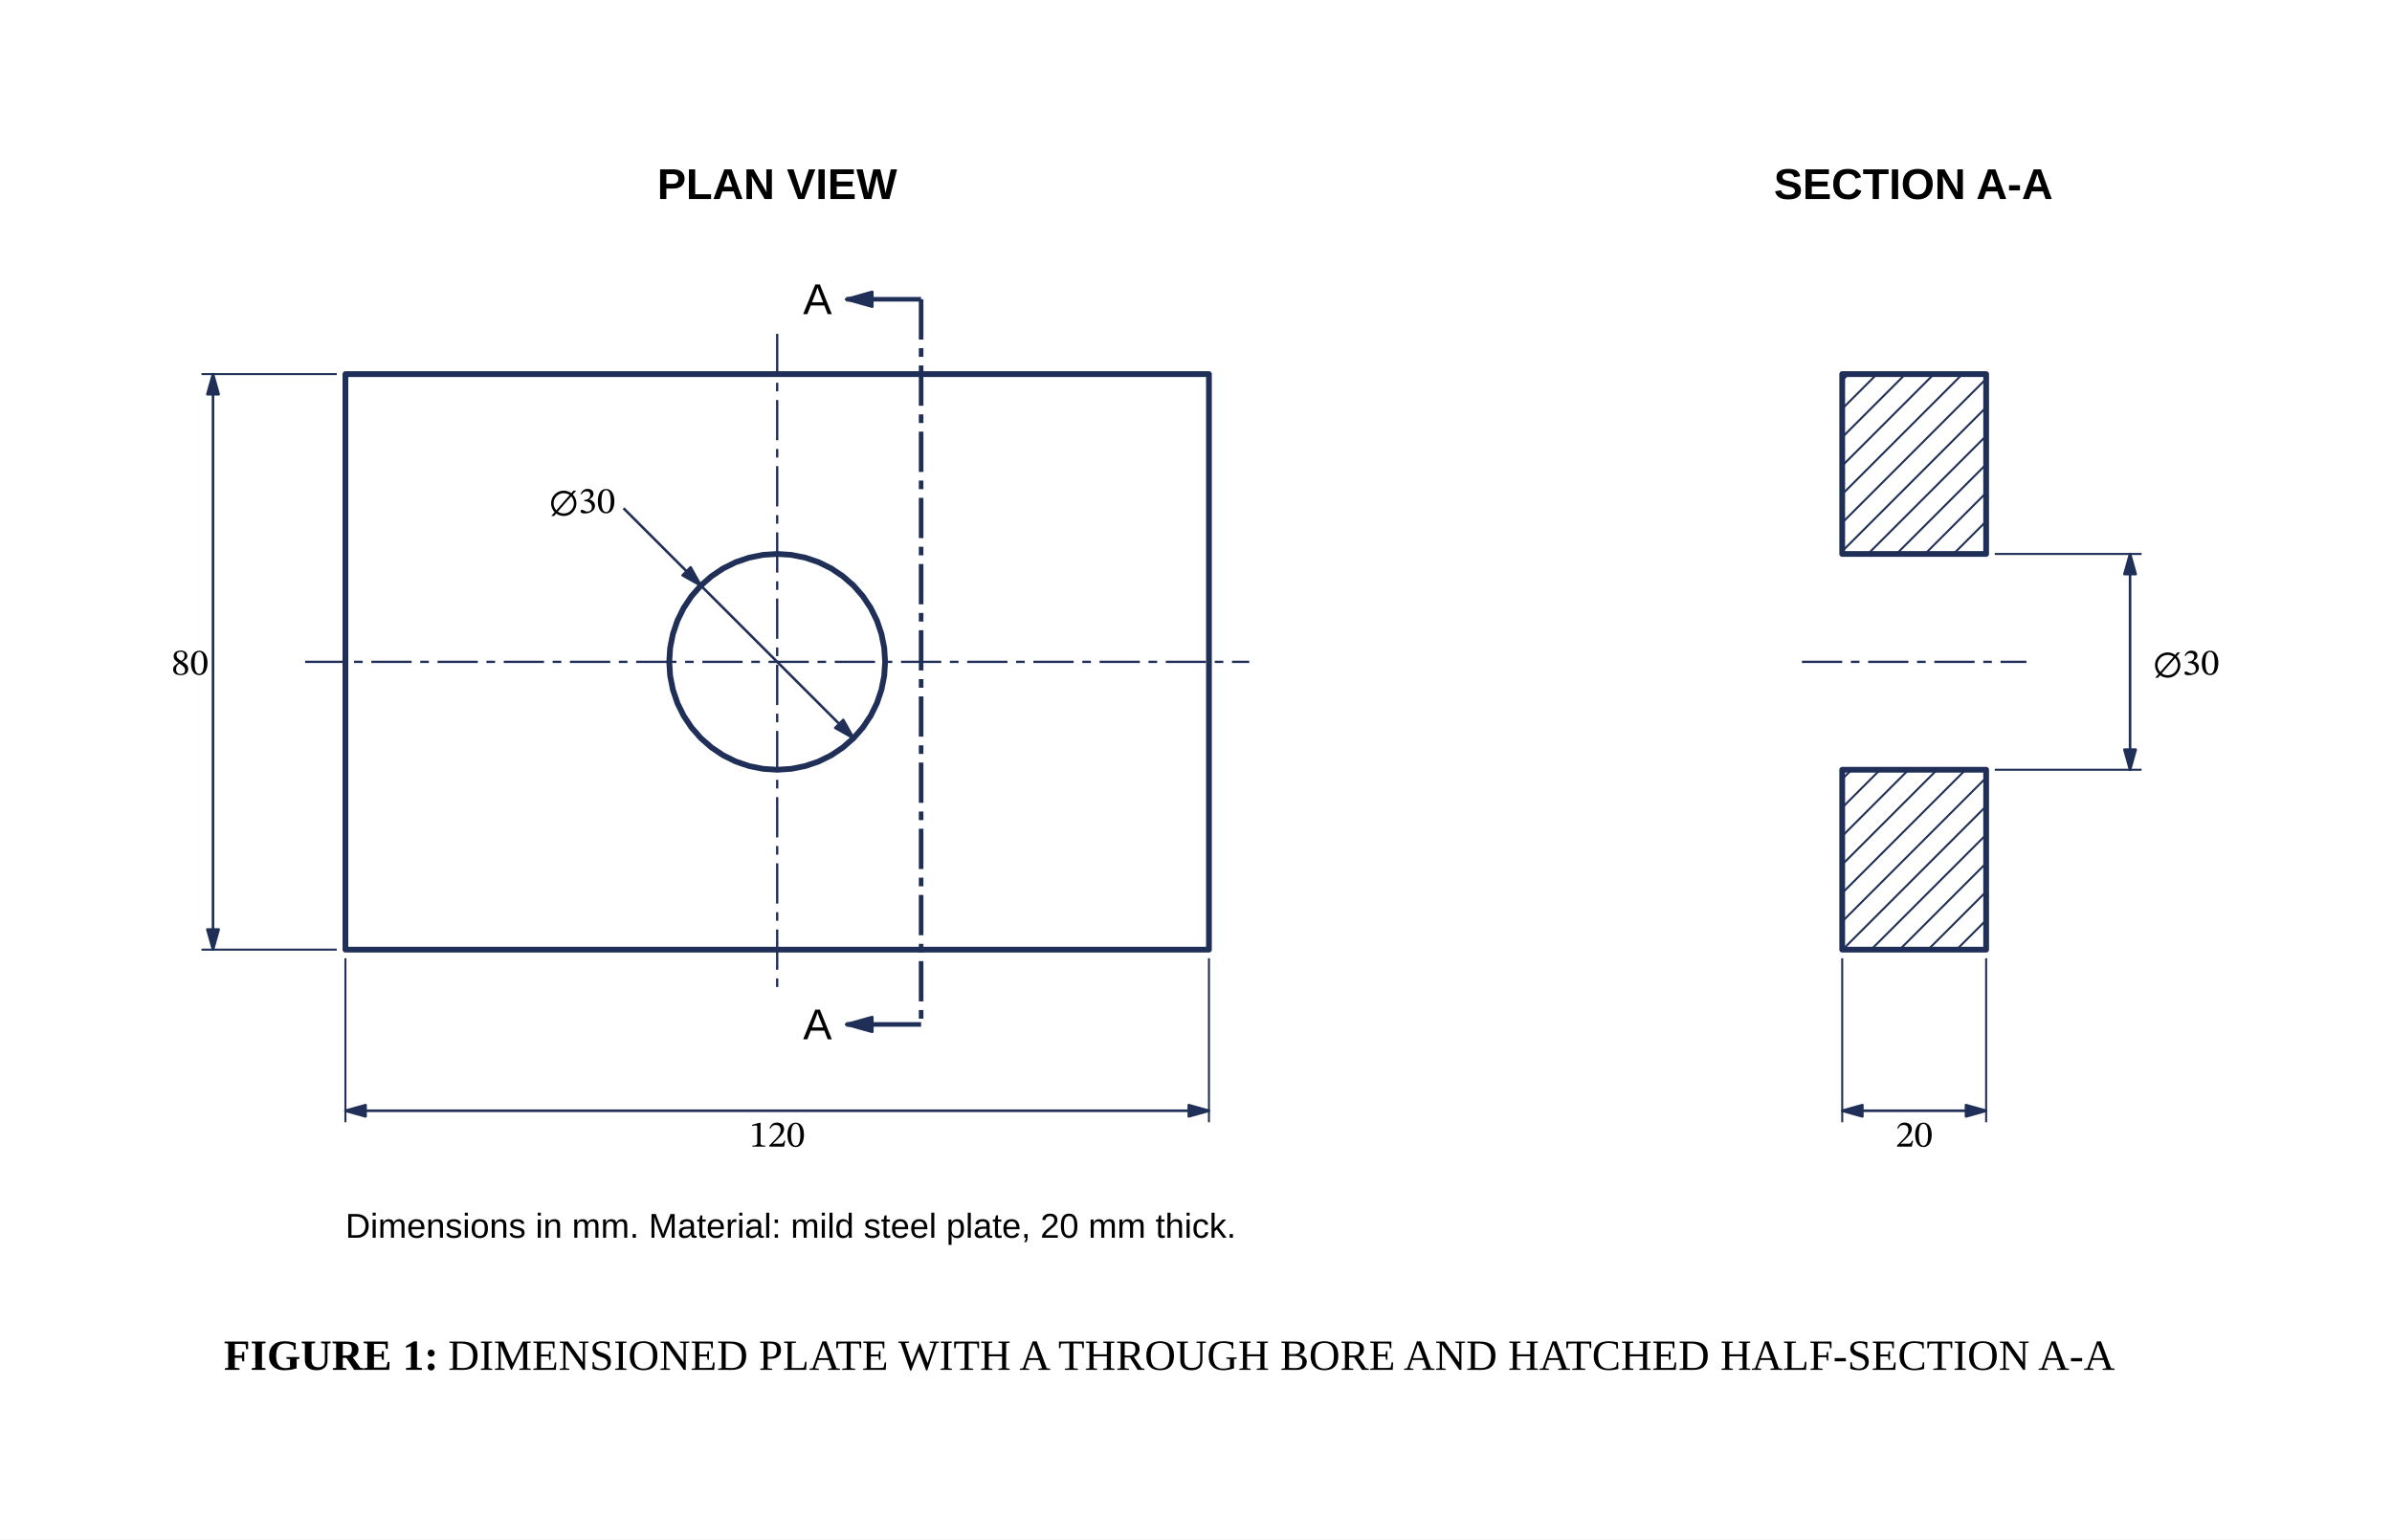
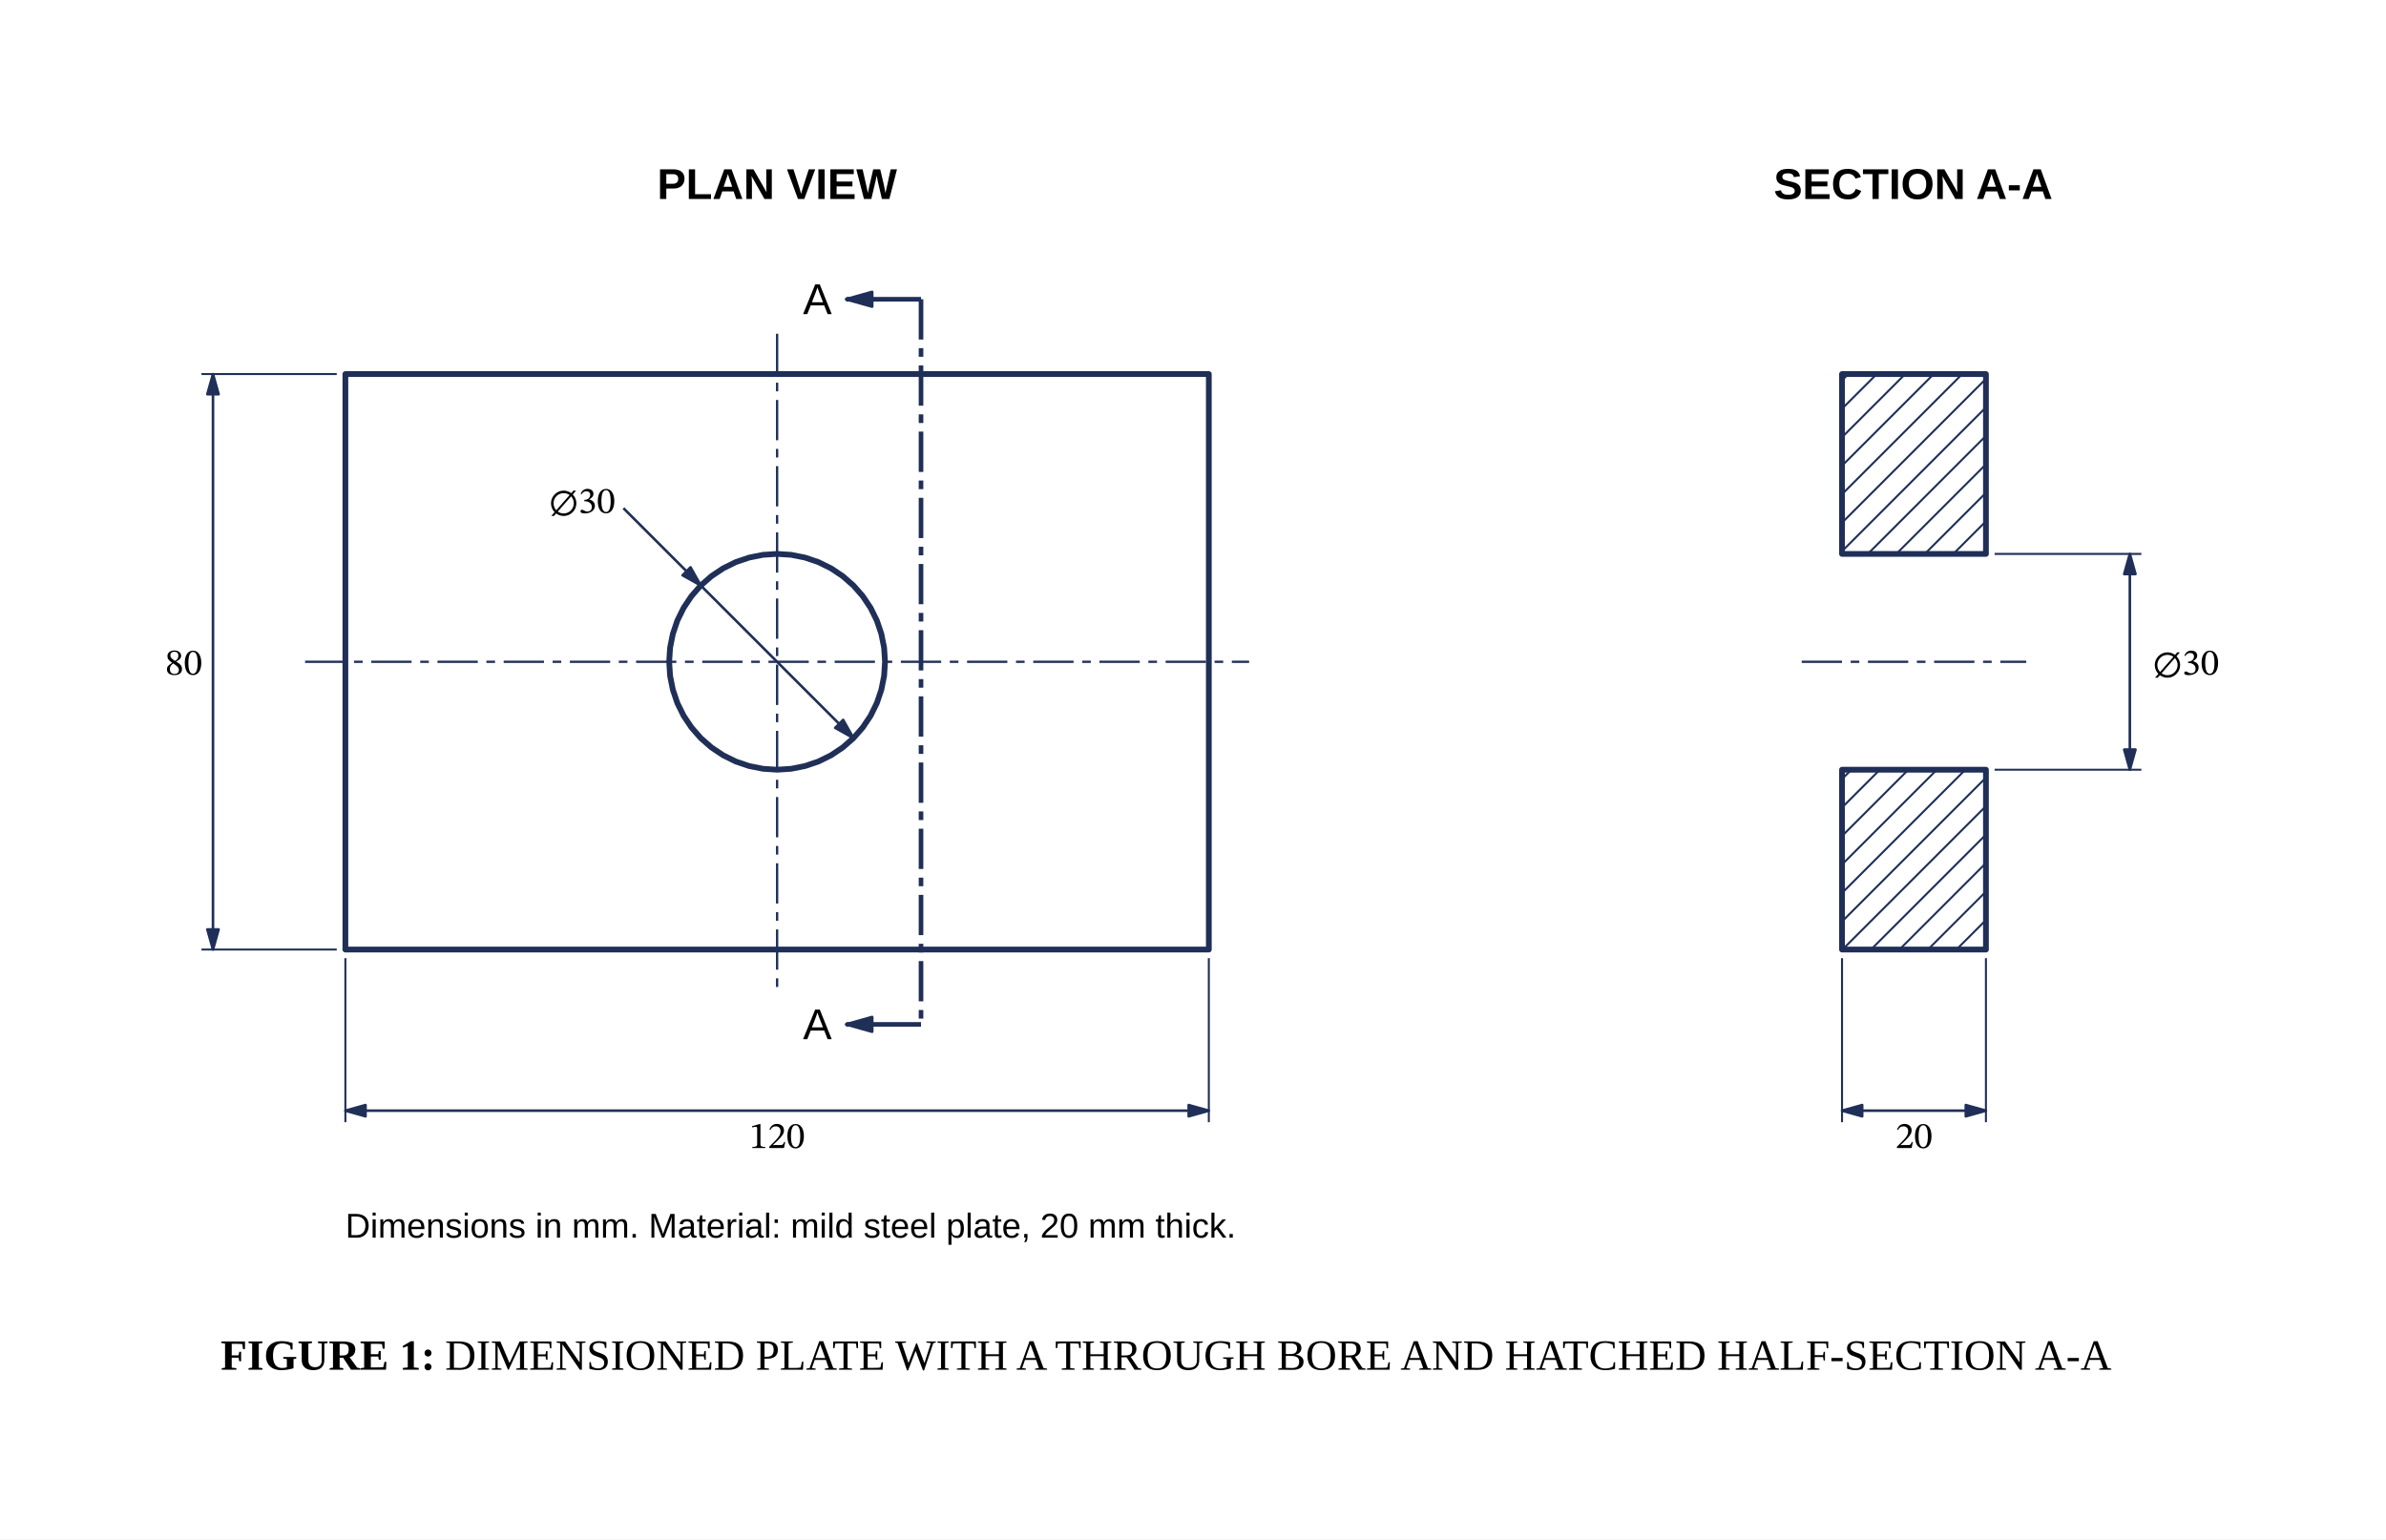
- <svg xmlns="http://www.w3.org/2000/svg" viewBox="0 0 831 535" width="831" height="535">
+ <svg xmlns="http://www.w3.org/2000/svg" viewBox="0 0 829 535" width="829" height="535">
  <defs>
    <marker id="arrow" viewBox="0 0 10 10" refX="8" refY="5" markerWidth="9" markerHeight="9" orient="auto-start-reverse">
      <path d="M 0 1 L 10 5 L 0 9 z" fill="#000000" />
    </marker>
    <marker id="arrow-tail" viewBox="0 0 10 10" refX="2" refY="5" markerWidth="9" markerHeight="9" orient="auto">
      <path d="M 10 1 L 0 5 L 10 9 z" fill="#000000" />
    </marker>
    <filter id="shadow" x="-10%" y="-10%" width="120%" height="120%">
      <feDropShadow dx="0" dy="4" stdDeviation="6" flood-color="#000000" flood-opacity="0.4" />
    </filter>
  </defs>
  <rect width="100%" height="100%" fill="#FFFFFF" />
  <g id="path_25">
    <path d="M 640 132.16 L 642.16 130 M 640 142.06 L 652.06 130 M 640 151.96 L 661.96 130 M 640 161.86 L 671.86 130 M 640 171.76 L 681.76 130 M 640 181.66 L 690 131.66 M 640 191.56 L 690 141.56 M 648.96 192.5 L 690 151.46 M 658.86 192.5 L 690 161.36 M 668.76 192.5 L 690 171.26 M 678.66 192.5 L 690 181.16 M 688.56 192.5 L 690 191.06" fill="none" stroke="#1F2F57" stroke-width="0.7" stroke-linejoin="round" />
  </g>
  <g id="path_27">
    <path d="M 640 270.75 L 643.25 267.5 M 640 280.65 L 653.15 267.5 M 640 290.55 L 663.05 267.5 M 640 300.45 L 672.95 267.5 M 640 310.35 L 682.85 267.5 M 640 320.25 L 690 270.25 M 640.15 330 L 690 280.15 M 650.05 330 L 690 290.05 M 659.95 330 L 690 299.95 M 669.85 330 L 690 309.85 M 679.75 330 L 690 319.75" fill="none" stroke="#1F2F57" stroke-width="0.7" stroke-linejoin="round" />
  </g>
  <g id="path_1">
    <path d="M 120 130 L 420 130 L 420 330 L 120 330 Z" fill="none" stroke="#1F2F57" stroke-width="2" stroke-linejoin="round" />
  </g>
  <g id="path_2">
    <path d="M 307.5 230 L 307.18 234.89 L 306.22 239.71 L 304.65 244.35 L 302.48 248.75 L 299.75 252.83 L 296.52 256.52 L 292.83 259.75 L 288.75 262.48 L 284.35 264.65 L 279.71 266.22 L 274.89 267.18 L 270 267.5 L 265.11 267.18 L 260.29 266.22 L 255.65 264.65 L 251.25 262.48 L 247.17 259.75 L 243.48 256.52 L 240.25 252.83 L 237.52 248.75 L 235.35 244.35 L 233.78 239.71 L 232.82 234.89 L 232.5 230 L 232.82 225.11 L 233.78 220.29 L 235.35 215.65 L 237.52 211.25 L 240.25 207.17 L 243.48 203.48 L 247.17 200.25 L 251.25 197.52 L 255.65 195.35 L 260.29 193.78 L 265.11 192.82 L 270 192.5 L 274.89 192.82 L 279.71 193.78 L 284.35 195.35 L 288.75 197.52 L 292.83 200.25 L 296.52 203.48 L 299.75 207.17 L 302.48 211.25 L 304.65 215.65 L 306.22 220.29 L 307.18 225.11 Z" fill="none" stroke="#1F2F57" stroke-width="2" stroke-linejoin="round" />
  </g>
  <g id="path_3">
    <path d="M 270 116 L 270 130 M 270 133 L 270 136 M 270 139 L 270 153 M 270 156 L 270 159 M 270 162 L 270 176 M 270 179 L 270 182 M 270 185 L 270 199 M 270 202 L 270 205 M 270 208 L 270 222 M 270 225 L 270 228 M 270 231 L 270 245 M 270 248 L 270 251 M 270 254 L 270 268 M 270 271 L 270 274 M 270 277 L 270 291 M 270 294 L 270 297 M 270 300 L 270 314 M 270 317 L 270 320 M 270 323 L 270 337 M 270 340 L 270 343" fill="none" stroke="#1F2F57" stroke-width="0.8" stroke-linejoin="round" />
  </g>
  <g id="path_4">
    <path d="M 106 230 L 120 230 M 123 230 L 126 230 M 129 230 L 143 230 M 146 230 L 149 230 M 152 230 L 166 230 M 169 230 L 172 230 M 175 230 L 189 230 M 192 230 L 195 230 M 198 230 L 212 230 M 215 230 L 218 230 M 221 230 L 235 230 M 238 230 L 241 230 M 244 230 L 258 230 M 261 230 L 264 230 M 267 230 L 281 230 M 284 230 L 287 230 M 290 230 L 304 230 M 307 230 L 310 230 M 313 230 L 327 230 M 330 230 L 333 230 M 336 230 L 350 230 M 353 230 L 356 230 M 359 230 L 373 230 M 376 230 L 379 230 M 382 230 L 396 230 M 399 230 L 402 230 M 405 230 L 419 230 M 422 230 L 425 230 M 428 230 L 434 230" fill="none" stroke="#1F2F57" stroke-width="0.8" stroke-linejoin="round" />
  </g>
  <g id="path_5">
    <path d="M 320 104 L 320 356" fill="none" stroke="#1F2F57" stroke-width="1.6" stroke-dasharray="14,3,3,3" stroke-linejoin="round" />
  </g>
  <g id="path_6">
    <path d="M 320 104 L 294 104" fill="none" stroke="#1F2F57" stroke-width="1.6" stroke-linejoin="round" />
  </g>
  <g id="path_7">
    <path d="M 294 104 L 303 106.52 L 303 101.48 Z" fill="#1F2F57" stroke="#1F2F57" stroke-width="1" stroke-linejoin="round" />
  </g>
  <g id="text_8">
    <text x="279" y="109.16" fill="#000000" font-family="Arimo, 'Liberation Sans', Helvetica, Arial, sans-serif" font-size="15" text-anchor="start">A</text>
  </g>
  <g id="path_9">
    <path d="M 320 356 L 294 356" fill="none" stroke="#1F2F57" stroke-width="1.6" stroke-linejoin="round" />
  </g>
  <g id="path_10">
    <path d="M 294 356 L 303 358.52 L 303 353.48 Z" fill="#1F2F57" stroke="#1F2F57" stroke-width="1" stroke-linejoin="round" />
  </g>
  <g id="text_11">
    <text x="279" y="361.16" fill="#000000" font-family="Arimo, 'Liberation Sans', Helvetica, Arial, sans-serif" font-size="15" text-anchor="start">A</text>
  </g>
  <g id="path_12">
    <path d="M 120 333 L 120 390 M 420 333 L 420 390" fill="none" stroke="#1F2F57" stroke-width="0.7" stroke-linejoin="round" />
  </g>
  <g id="path_13">
    <path d="M 120 386 L 420 386" fill="none" stroke="#1F2F57" stroke-width="0.9" stroke-linejoin="round" />
  </g>
  <g id="path_14">
    <path d="M 120 386 L 127 387.96 L 127 384.04 Z M 420 386 L 413 384.04 L 413 387.96 Z" fill="#1F2F57" stroke="#1F2F57" stroke-width="0.9" stroke-linejoin="round" />
  </g>
  <g id="text_15">
-     <path d="M426 0V28C334 28 297 46 297 95V639H268L74 584V551C105 561 156 567 176 567C201 567 209 553 209 518V95C209 45 174 28 80 28V0Z" transform="translate(260.35 398.47) scale(0.013 -0.013)" fill="#000000" />
-     <path d="M464 160H435C412 100 399 79 346 79H207L137 76V81L269 206C375 313 432 382 432 471C432 576 353 644 240 644C143 644 75 588 44 491L68 481C105 556 149 579 214 579C291 579 339 531 339 456C339 351 289 288 190 186L38 34V0H432Z" transform="translate(266.78 398.47) scale(0.013 -0.013)" fill="#000000" />
-     <path d="M468 317C468 523 378 642 249 642C104 642 27 510 27 320C27 143 86 -11 247 -11C404 -11 468 146 468 317ZM371 311C371 119 326 25 247 25C167 25 123 121 123 315C123 513 167 608 246 608C328 608 371 514 371 311Z" transform="translate(273.22 398.47) scale(0.013 -0.013)" fill="#000000" />
+     <path d="M426 0V28C334 28 297 46 297 95V639H268L74 584V551C105 561 156 567 176 567C201 567 209 553 209 518V95C209 45 174 28 80 28V0Z" transform="translate(260.35 398.97) scale(0.013 -0.013)" fill="#000000" />
+     <path d="M464 160H435C412 100 399 79 346 79H207L137 76V81L269 206C375 313 432 382 432 471C432 576 353 644 240 644C143 644 75 588 44 491L68 481C105 556 149 579 214 579C291 579 339 531 339 456C339 351 289 288 190 186L38 34V0H432Z" transform="translate(266.78 398.97) scale(0.013 -0.013)" fill="#000000" />
+     <path d="M468 317C468 523 378 642 249 642C104 642 27 510 27 320C27 143 86 -11 247 -11C404 -11 468 146 468 317ZM371 311C371 119 326 25 247 25C167 25 123 121 123 315C123 513 167 608 246 608C328 608 371 514 371 311Z" transform="translate(273.22 398.97) scale(0.013 -0.013)" fill="#000000" />
  </g>
  <g id="path_16">
    <path d="M 117 330 L 70 330 M 117 130 L 70 130" fill="none" stroke="#1F2F57" stroke-width="0.7" stroke-linejoin="round" />
  </g>
  <g id="path_17">
    <path d="M 74 330 L 74 130" fill="none" stroke="#1F2F57" stroke-width="0.9" stroke-linejoin="round" />
  </g>
  <g id="path_18">
    <path d="M 74 330 L 75.96 323 L 72.04 323 Z M 74 130 L 72.04 137 L 75.96 137 Z" fill="#1F2F57" stroke="#1F2F57" stroke-width="0.9" stroke-linejoin="round" />
  </g>
  <g id="text_19">
-     <path d="M448 150C448 230 412 278 295 349V352C388 403 424 436 424 509C424 588 348 647 249 647C139 647 59 590 59 499C59 431 81 390 183 319V316C90 254 46 222 46 142C46 40 130 -12 246 -12C365 -12 448 45 448 150ZM213 300C334 222 364 185 364 121C364 53 312 19 250 19C174 19 124 60 124 150C124 219 156 254 213 300ZM350 511C350 447 330 408 264 368C175 422 137 458 137 517C137 578 179 614 247 614C311 614 350 577 350 511Z" transform="translate(59.56 234.47) scale(0.013 -0.013)" fill="#000000" />
-     <path d="M468 317C468 523 378 642 249 642C104 642 27 510 27 320C27 143 86 -11 247 -11C404 -11 468 146 468 317ZM371 311C371 119 326 25 247 25C167 25 123 121 123 315C123 513 167 608 246 608C328 608 371 514 371 311Z" transform="translate(66 234.47) scale(0.013 -0.013)" fill="#000000" />
+     <path d="M448 150C448 230 412 278 295 349V352C388 403 424 436 424 509C424 588 348 647 249 647C139 647 59 590 59 499C59 431 81 390 183 319V316C90 254 46 222 46 142C46 40 130 -12 246 -12C365 -12 448 45 448 150ZM213 300C334 222 364 185 364 121C364 53 312 19 250 19C174 19 124 60 124 150C124 219 156 254 213 300ZM350 511C350 447 330 408 264 368C175 422 137 458 137 517C137 578 179 614 247 614C311 614 350 577 350 511Z" transform="translate(57.41 234.47) scale(0.013 -0.013)" fill="#000000" />
+     <path d="M468 317C468 523 378 642 249 642C104 642 27 510 27 320C27 143 86 -11 247 -11C404 -11 468 146 468 317ZM371 311C371 119 326 25 247 25C167 25 123 121 123 315C123 513 167 608 246 608C328 608 371 514 371 311Z" transform="translate(63.85 234.47) scale(0.013 -0.013)" fill="#000000" />
  </g>
  <g id="path_20">
    <path d="M 296.52 256.52 L 216.61 176.61" fill="none" stroke="#1F2F57" stroke-width="0.9" stroke-linejoin="round" />
  </g>
  <g id="path_21">
    <path d="M 243.48 203.48 L 239.92 197.15 L 237.15 199.92 Z" fill="#1F2F57" stroke="#1F2F57" stroke-width="0.9" stroke-linejoin="round" />
  </g>
  <g id="path_22">
    <path d="M 296.52 256.52 L 292.95 250.18 L 290.18 252.95 Z" fill="#1F2F57" stroke="#1F2F57" stroke-width="0.9" stroke-linejoin="round" />
  </g>
  <g id="text_23">
    <path d="M722 597H651L592 529C533 570 467 597 390 597C204 597 51 443 51 258C51 168 88 82 147 21L58 -81H129L188 -14C247 -57 316 -81 390 -81C575 -81 729 71 729 258C729 347 693 430 632 493ZM192 72C145 121 119 188 119 259C119 408 239 529 390 529C446 529 515 507 547 477ZM589 444C635 393 661 328 661 259C661 108 539 -14 390 -14C333 -14 278 4 232 37Z" transform="translate(190.78 178.26) scale(0.013 -0.013)" fill="#000000" />
    <path d="M86 498C120 551 157 579 217 579C279 579 319 545 319 486C319 405 248 350 180 350H161V312H181C277 312 362 253 362 164C362 66 301 37 238 37C214 37 200 41 157 63C122 81 114 86 98 86C72 86 59 63 59 42C59 16 81 -13 171 -13C317 -13 444 57 444 194C444 283 377 336 297 361V364C360 404 405 441 405 510C405 586 346 644 244 644C162 644 100 598 63 511Z" transform="translate(200.92 178.26) scale(0.013 -0.013)" fill="#000000" />
    <path d="M468 317C468 523 378 642 249 642C104 642 27 510 27 320C27 143 86 -11 247 -11C404 -11 468 146 468 317ZM371 311C371 119 326 25 247 25C167 25 123 121 123 315C123 513 167 608 246 608C328 608 371 514 371 311Z" transform="translate(207.35 178.26) scale(0.013 -0.013)" fill="#000000" />
  </g>
  <g id="path_24">
    <path d="M 640 130 L 690 130 L 690 192.5 L 640 192.5 Z" fill="none" stroke="#1F2F57" stroke-width="2" stroke-linejoin="round" />
  </g>
  <g id="path_26">
    <path d="M 640 267.5 L 690 267.5 L 690 330 L 640 330 Z" fill="none" stroke="#1F2F57" stroke-width="2" stroke-linejoin="round" />
  </g>
  <g id="path_28">
    <path d="M 626 230 L 640 230 M 643 230 L 646 230 M 649 230 L 663 230 M 666 230 L 669 230 M 672 230 L 686 230 M 689 230 L 692 230 M 695 230 L 704 230" fill="none" stroke="#1F2F57" stroke-width="0.8" stroke-linejoin="round" />
  </g>
  <g id="path_29">
    <path d="M 640 333 L 640 390 M 690 333 L 690 390" fill="none" stroke="#1F2F57" stroke-width="0.7" stroke-linejoin="round" />
  </g>
  <g id="path_30">
    <path d="M 640 386 L 690 386" fill="none" stroke="#1F2F57" stroke-width="0.9" stroke-linejoin="round" />
  </g>
  <g id="path_31">
    <path d="M 640 386 L 647 387.96 L 647 384.04 Z M 690 386 L 683 384.04 L 683 387.96 Z" fill="#1F2F57" stroke="#1F2F57" stroke-width="0.9" stroke-linejoin="round" />
  </g>
  <g id="text_32">
-     <path d="M464 160H435C412 100 399 79 346 79H207L137 76V81L269 206C375 313 432 382 432 471C432 576 353 644 240 644C143 644 75 588 44 491L68 481C105 556 149 579 214 579C291 579 339 531 339 456C339 351 289 288 190 186L38 34V0H432Z" transform="translate(658.57 398.47) scale(0.013 -0.013)" fill="#000000" />
-     <path d="M468 317C468 523 378 642 249 642C104 642 27 510 27 320C27 143 86 -11 247 -11C404 -11 468 146 468 317ZM371 311C371 119 326 25 247 25C167 25 123 121 123 315C123 513 167 608 246 608C328 608 371 514 371 311Z" transform="translate(665 398.47) scale(0.013 -0.013)" fill="#000000" />
+     <path d="M464 160H435C412 100 399 79 346 79H207L137 76V81L269 206C375 313 432 382 432 471C432 576 353 644 240 644C143 644 75 588 44 491L68 481C105 556 149 579 214 579C291 579 339 531 339 456C339 351 289 288 190 186L38 34V0H432Z" transform="translate(658.57 398.97) scale(0.013 -0.013)" fill="#000000" />
+     <path d="M468 317C468 523 378 642 249 642C104 642 27 510 27 320C27 143 86 -11 247 -11C404 -11 468 146 468 317ZM371 311C371 119 326 25 247 25C167 25 123 121 123 315C123 513 167 608 246 608C328 608 371 514 371 311Z" transform="translate(665 398.97) scale(0.013 -0.013)" fill="#000000" />
  </g>
  <g id="path_33">
    <path d="M 693 192.5 L 744 192.5 M 693 267.5 L 744 267.5" fill="none" stroke="#1F2F57" stroke-width="0.7" stroke-linejoin="round" />
  </g>
  <g id="path_34">
    <path d="M 740 192.5 L 740 267.5" fill="none" stroke="#1F2F57" stroke-width="0.9" stroke-linejoin="round" />
  </g>
  <g id="path_35">
    <path d="M 740 192.5 L 738.04 199.5 L 741.96 199.5 Z M 740 267.5 L 741.96 260.5 L 738.04 260.5 Z" fill="#1F2F57" stroke="#1F2F57" stroke-width="0.9" stroke-linejoin="round" />
  </g>
  <g id="text_37">
    <path d="M722 597H651L592 529C533 570 467 597 390 597C204 597 51 443 51 258C51 168 88 82 147 21L58 -81H129L188 -14C247 -57 316 -81 390 -81C575 -81 729 71 729 258C729 347 693 430 632 493ZM192 72C145 121 119 188 119 259C119 408 239 529 390 529C446 529 515 507 547 477ZM589 444C635 393 661 328 661 259C661 108 539 -14 390 -14C333 -14 278 4 232 37Z" transform="translate(748 234.47) scale(0.013 -0.013)" fill="#000000" />
    <path d="M86 498C120 551 157 579 217 579C279 579 319 545 319 486C319 405 248 350 180 350H161V312H181C277 312 362 253 362 164C362 66 301 37 238 37C214 37 200 41 157 63C122 81 114 86 98 86C72 86 59 63 59 42C59 16 81 -13 171 -13C317 -13 444 57 444 194C444 283 377 336 297 361V364C360 404 405 441 405 510C405 586 346 644 244 644C162 644 100 598 63 511Z" transform="translate(758.14 234.47) scale(0.013 -0.013)" fill="#000000" />
    <path d="M468 317C468 523 378 642 249 642C104 642 27 510 27 320C27 143 86 -11 247 -11C404 -11 468 146 468 317ZM371 311C371 119 326 25 247 25C167 25 123 121 123 315C123 513 167 608 246 608C328 608 371 514 371 311Z" transform="translate(764.58 234.47) scale(0.013 -0.013)" fill="#000000" />
  </g>
  <g id="text_38">
    <text x="616.25" y="69.16" fill="#000000" font-family="Arimo, 'Liberation Sans', Helvetica, Arial, sans-serif" font-size="15" font-weight="700" text-anchor="start">SECTION A-A</text>
  </g>
  <g id="text_39">
    <text x="228.33" y="69.16" fill="#000000" font-family="Arimo, 'Liberation Sans', Helvetica, Arial, sans-serif" font-size="15" font-weight="700" text-anchor="start">PLAN VIEW</text>
  </g>
  <g id="text_40">
    <text x="120" y="430.13" fill="#000000" font-family="Arimo, 'Liberation Sans', Helvetica, Arial, sans-serif" font-size="12" text-anchor="start">Dimensions in mm. Material: mild steel plate, 20 mm thick.</text>
  </g>
  <g id="caption_41">
-     <text x="77.76" y="476.03" xml:space="preserve" fill="#000000" font-family="'STIX Two Text', 'Times New Roman', Times, 'Liberation Serif', serif" font-size="15" font-weight="700" textLength="74.17" lengthAdjust="spacingAndGlyphs">FIGURE 1:</text>
-     <text x="151.93" y="476.03" xml:space="preserve" fill="#000000" font-family="'STIX Two Text', 'Times New Roman', Times, 'Liberation Serif', serif" font-size="15" textLength="600.89" lengthAdjust="spacingAndGlyphs"> DIMENSIONED PLATE WITH A THROUGH BORE AND HATCHED HALF-SECTION A-A</text>
+     <text x="76.68" y="476.03" xml:space="preserve" fill="#000000" font-family="'STIX Two Text', 'Times New Roman', Times, 'Liberation Serif', serif" font-size="15" font-weight="700" textLength="74.17" lengthAdjust="spacingAndGlyphs">FIGURE 1:</text>
+     <text x="150.86" y="476.03" xml:space="preserve" fill="#000000" font-family="'STIX Two Text', 'Times New Roman', Times, 'Liberation Serif', serif" font-size="15" textLength="600.89" lengthAdjust="spacingAndGlyphs"> DIMENSIONED PLATE WITH A THROUGH BORE AND HATCHED HALF-SECTION A-A</text>
  </g>
</svg>
